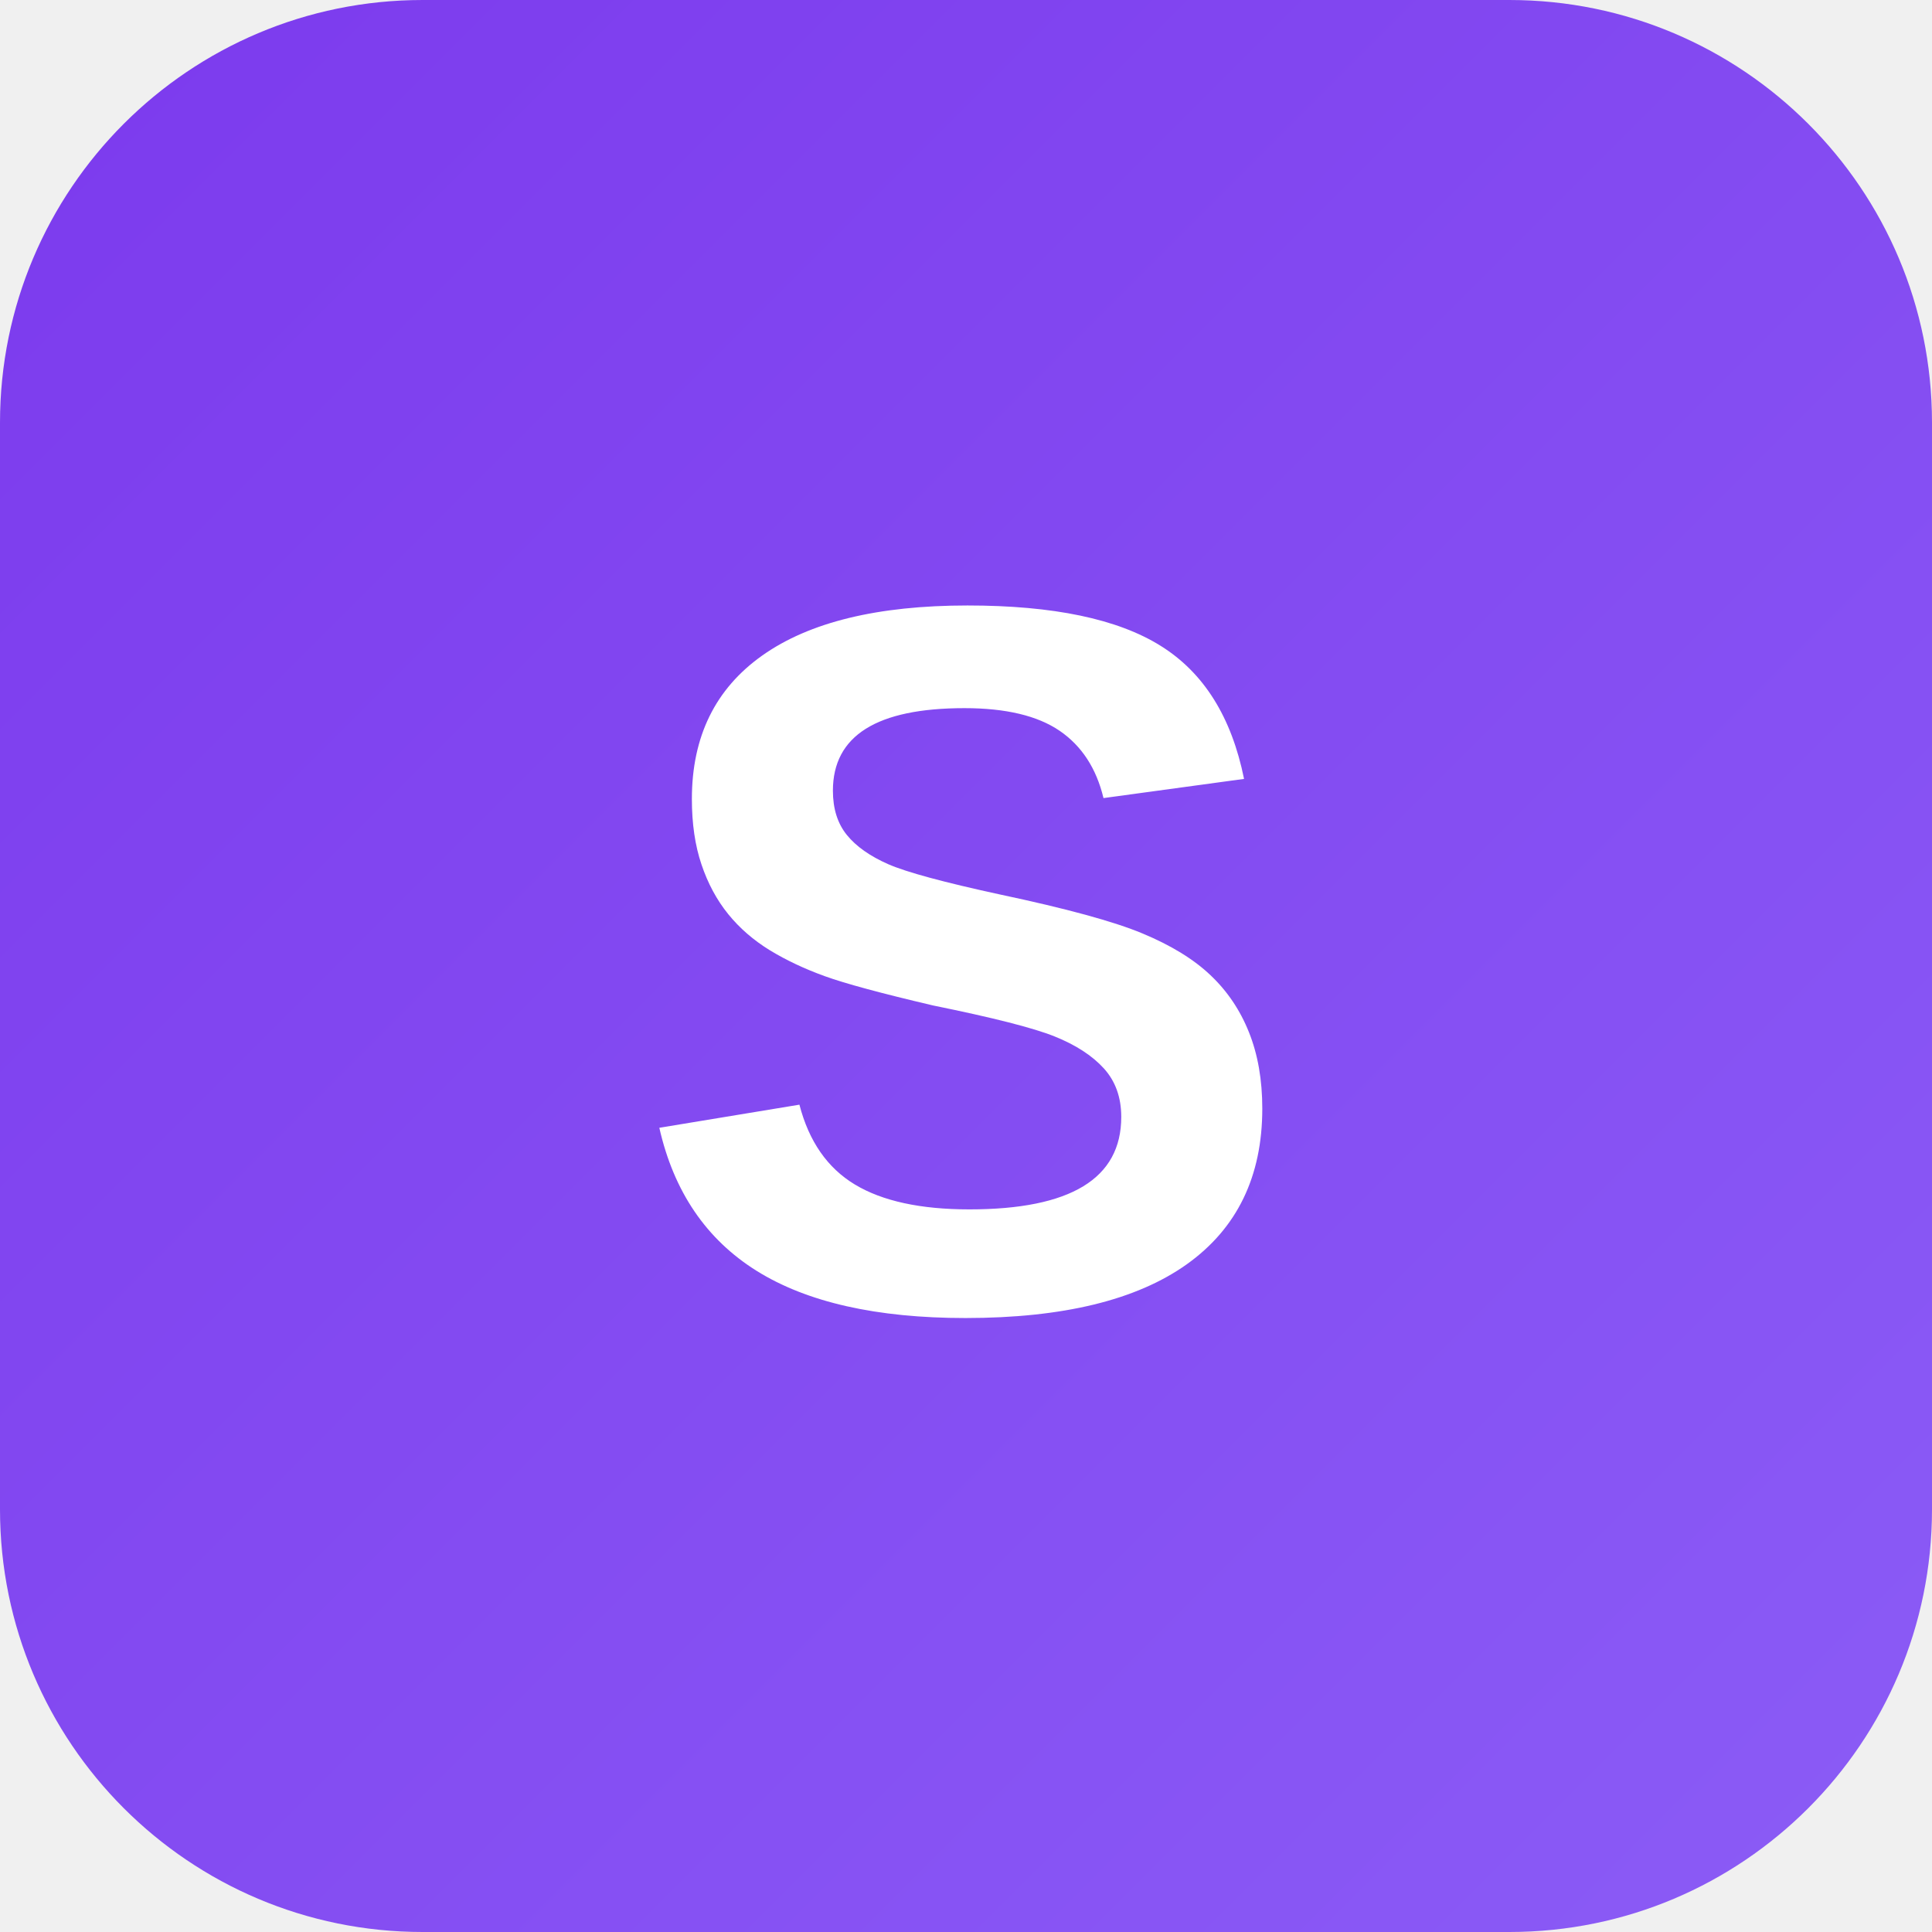
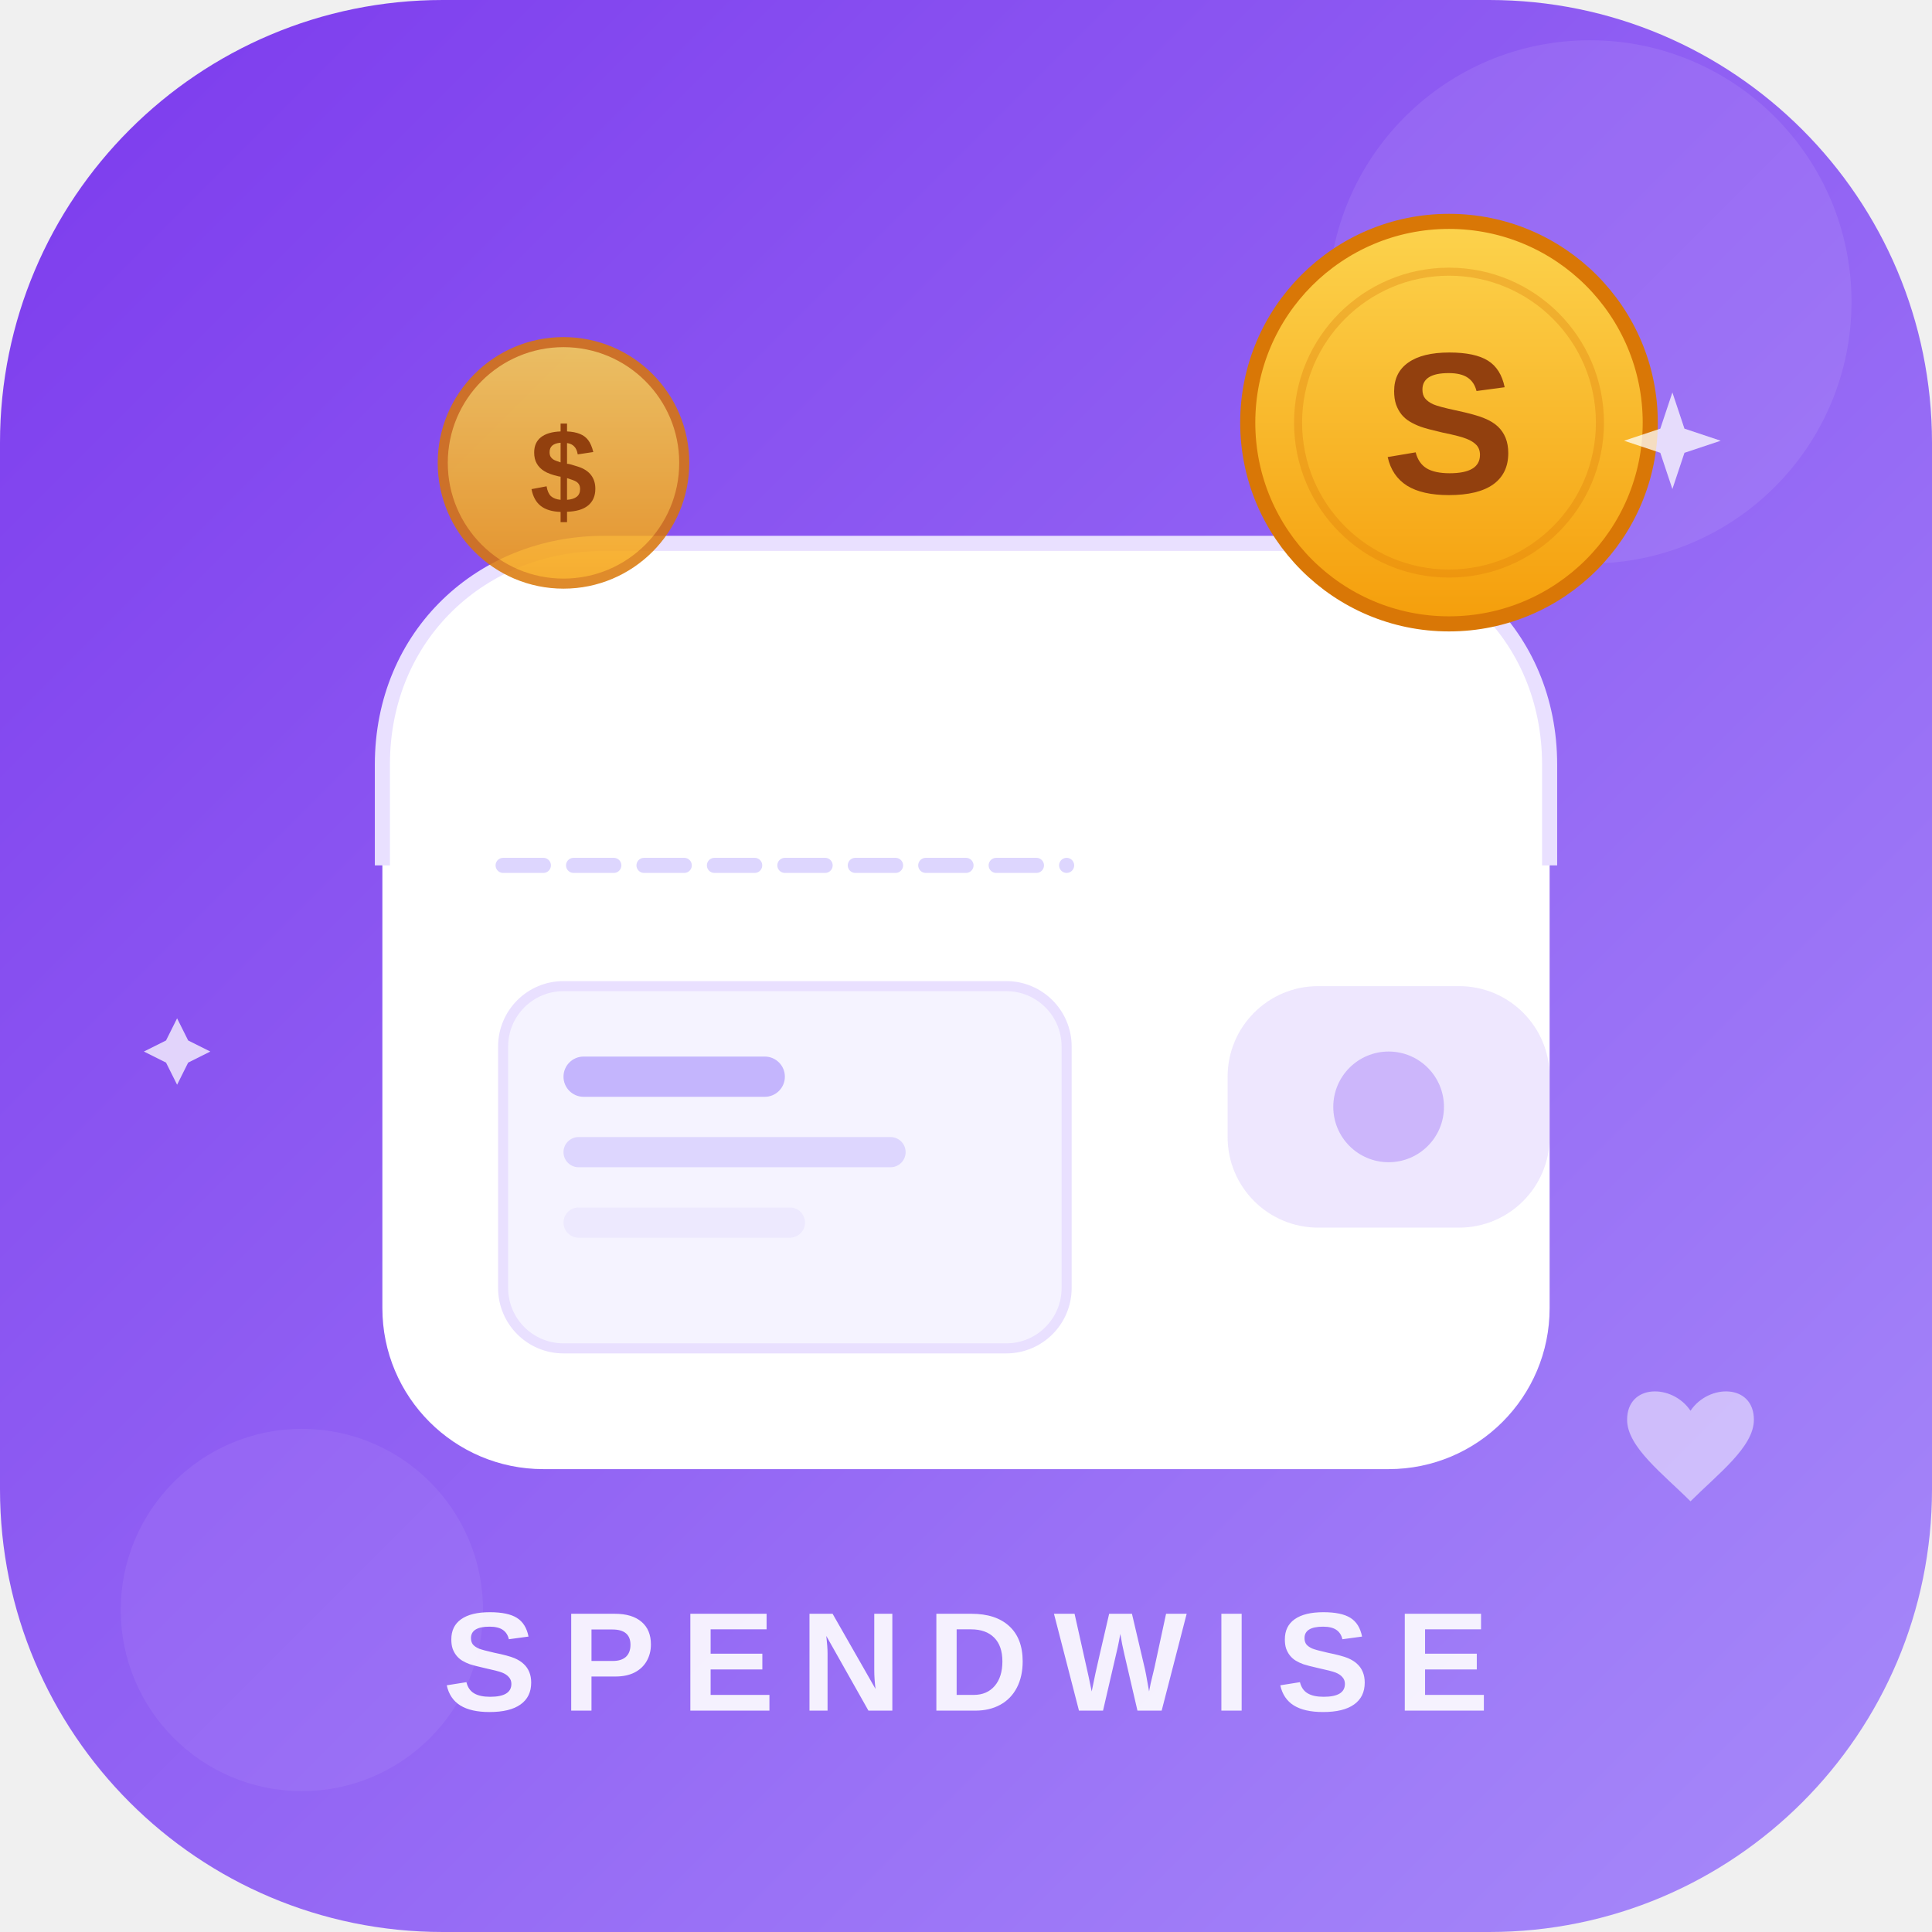
<svg xmlns="http://www.w3.org/2000/svg" width="192" height="192" viewBox="0 0 192 192">
  <defs>
-     <linearGradient id="g" x1="0" y1="0" x2="1" y2="1">
+     <linearGradient id="bg" x1="0" y1="0" x2="1" y2="1">
      <stop offset="0%" stop-color="#7C3AED" />
-       <stop offset="100%" stop-color="#8B5CF6" />
+       <stop offset="100%" stop-color="#A78BFA" />
+     </linearGradient>
+     <linearGradient id="coin" x1="0" y1="0" x2="0" y2="1">
+       <stop offset="0%" stop-color="#FCD34D" />
+       <stop offset="100%" stop-color="#F59E0B" />
    </linearGradient>
  </defs>
-   <rect width="192" height="192" rx="42" fill="url(#g)" />
-   <text x="96" y="130" text-anchor="middle" font-size="100" fill="white" font-weight="bold" font-family="Arial">S</text>
+   <rect width="192" height="192" rx="44" fill="url(#bg)" />
+   <circle cx="158" cy="30" r="26" fill="white" opacity="0.08" />
+   <circle cx="30" cy="160" r="18" fill="white" opacity="0.06" />
+   <rect x="38" y="70" width="116" height="76" rx="16" fill="white" />
+   <path d="M38 86 L38 76 C38 63 48 54 60 54 L132 54 C144 54 154 63 154 76 L154 86" fill="white" stroke="#E9E0FF" stroke-width="1.5" />
+   <line x1="50" y1="86" x2="106" y2="86" stroke="#DDD6FE" stroke-width="1.5" stroke-linecap="round" stroke-dasharray="4 3" />
+   <rect x="122" y="98" width="32" height="24" rx="9" fill="#8B5CF6" opacity="0.15" />
+   <circle cx="138" cy="110" r="5.5" fill="#8B5CF6" opacity="0.35" />
+   <rect x="50" y="98" width="56" height="36" rx="6" fill="#F5F3FF" stroke="#E9E0FF" stroke-width="1" />
+   <rect x="56" y="105" width="22" height="4" rx="2" fill="#C4B5FD" />
+   <rect x="56" y="113" width="34" height="3" rx="1.5" fill="#DDD6FE" />
+   <rect x="56" y="120" width="24" height="3" rx="1.5" fill="#EDE9FE" />
+   <circle cx="144" cy="42" r="20" fill="url(#coin)" stroke="#D97706" stroke-width="1.5" />
+   <circle cx="144" cy="42" r="15" fill="none" stroke="#D97706" stroke-width="0.8" opacity="0.3" />
+   <text x="144" y="49" text-anchor="middle" font-size="20" font-weight="bold" font-family="Arial" fill="#92400E">S</text>
+   <circle cx="56" cy="46" r="12" fill="url(#coin)" stroke="#D97706" stroke-width="1" opacity="0.85" />
+   <text x="56" y="51" text-anchor="middle" font-size="12" font-weight="bold" font-family="Arial" fill="#92400E">$</text>
+   <g fill="white" opacity="0.75">
+     <path d="M172 80 L174 86 L180 88 L174 90 L172 96 L170 90 L164 88 L170 86 Z" transform="scale(0.6) translate(105, -15)" />
+     <path d="M30 104 L32 108 L36 110 L32 112 L30 116 L28 112 L24 110 L28 108 Z" transform="scale(0.55) translate(2, 80)" />
+   </g>
+   <g transform="translate(168, 142) scale(0.18)" fill="white" opacity="0.5">
+     <path d="M0 -10 C-10 -25 -35 -25 -35 -5 C-35 10 -15 25 0 40 C15 25 35 10 35 -5 C35 -25 10 -25 0 -10 Z" />
+   </g>
+   <text x="96" y="170" text-anchor="middle" font-size="14" font-weight="800" font-family="Arial, sans-serif" fill="white" opacity="0.9" letter-spacing="2.5">SPENDWISE</text>
</svg>
